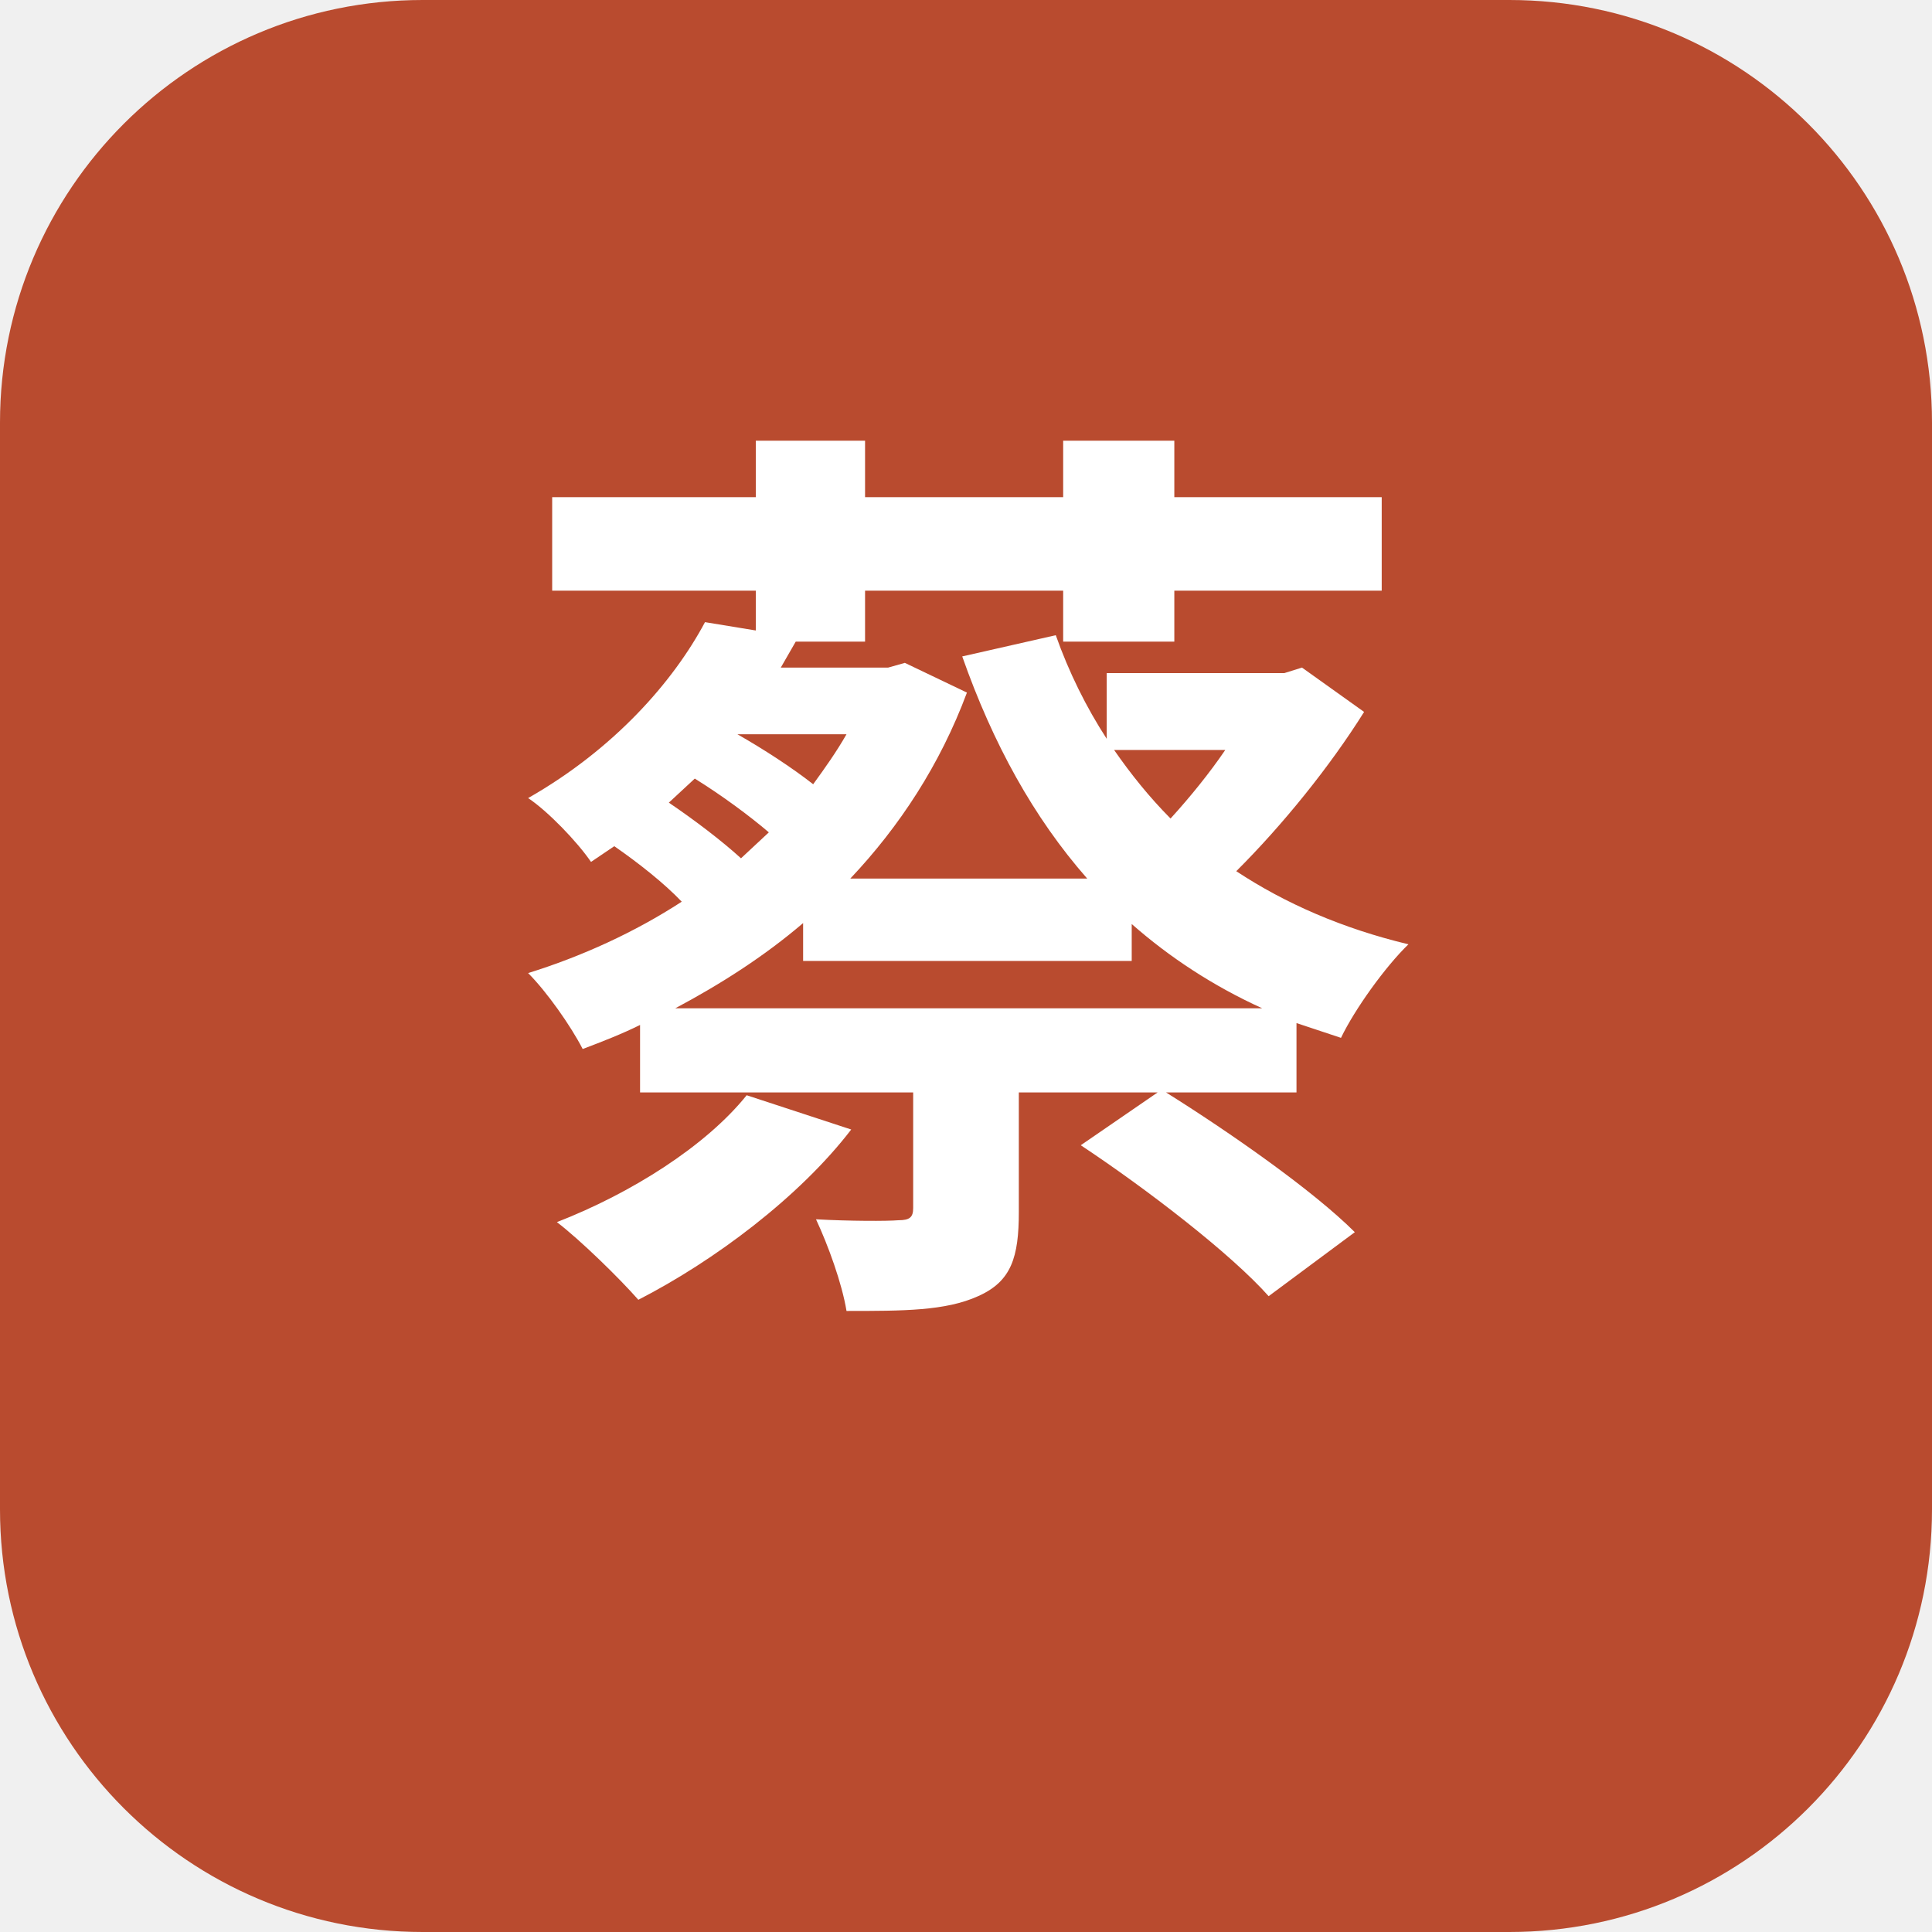
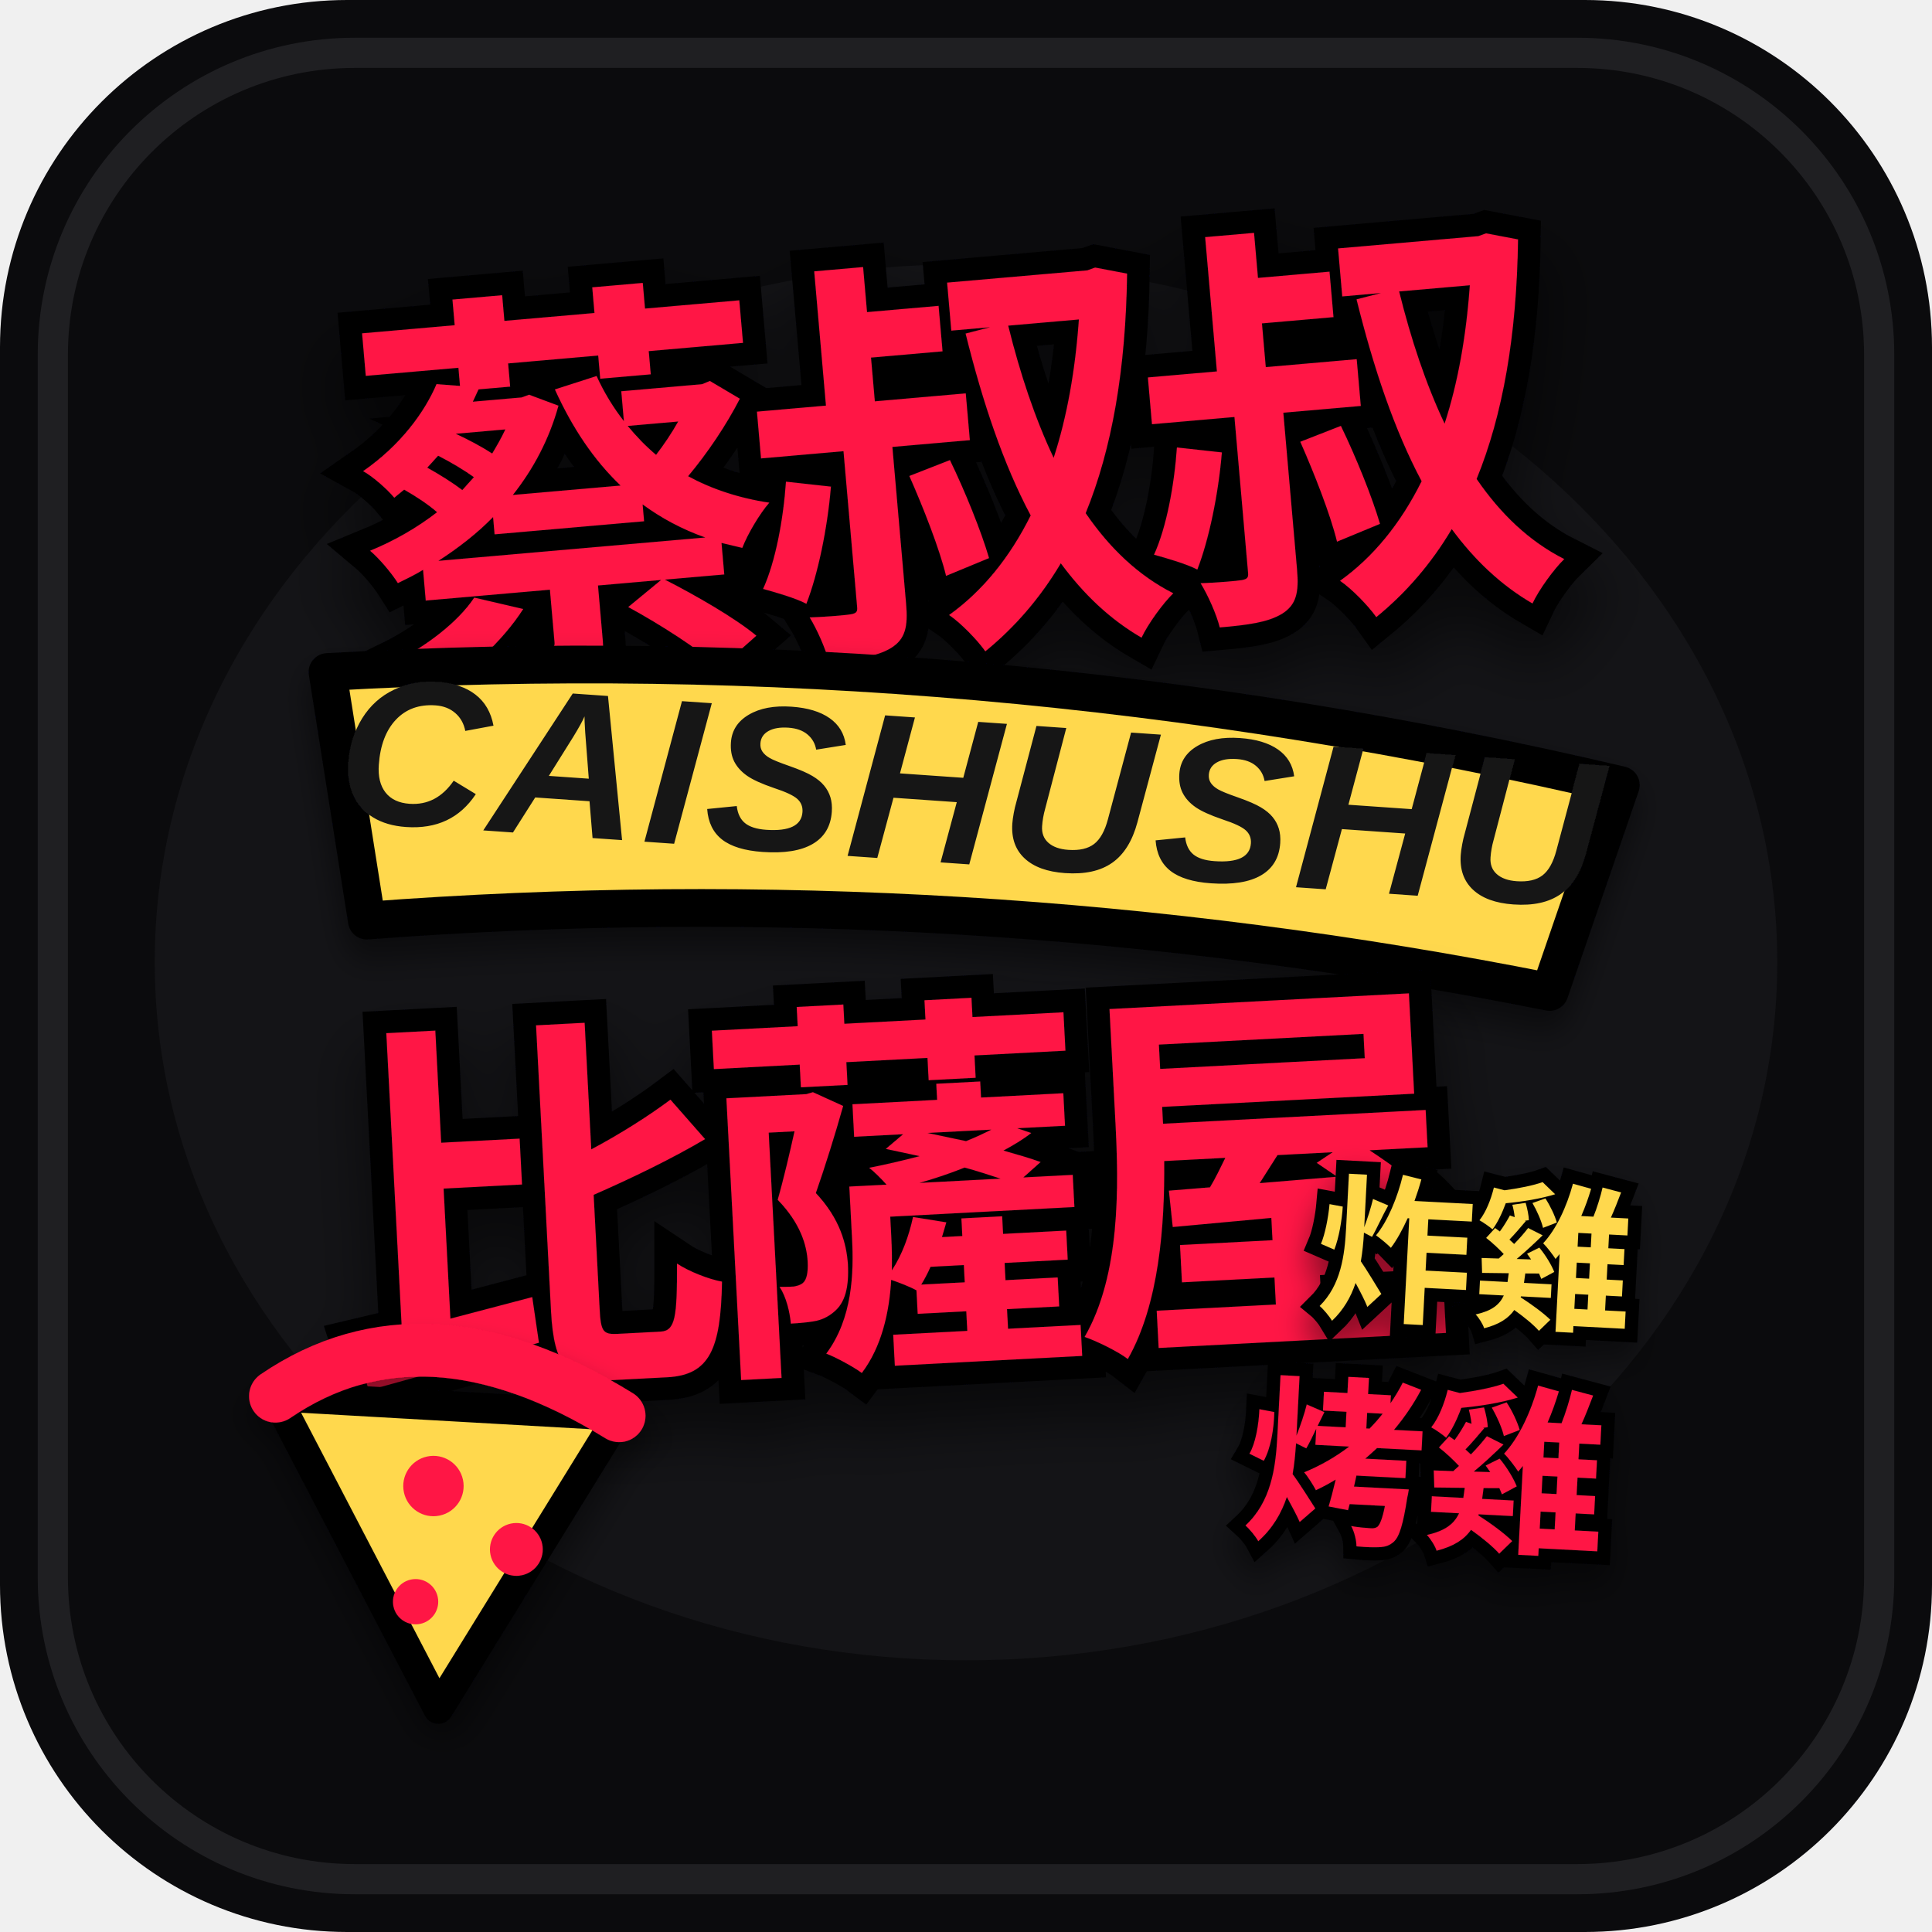
- <svg xmlns="http://www.w3.org/2000/svg" width="192" height="192" viewBox="0 0 192 192">
-   <rect width="192" height="192" rx="42" fill="#b94b2f" />
-   <text x="96" y="122" text-anchor="middle" font-size="92" font-family="sans-serif" font-weight="700" fill="white">蔡</text>
+ <svg xmlns="http://www.w3.org/2000/svg" width="192" height="192" viewBox="0 0 512 512" role="img" aria-labelledby="title desc">
+   <defs>
+     <filter id="shadow" x="-20%" y="-20%" width="140%" height="140%">
+       <feDropShadow dx="0" dy="10" stdDeviation="8" flood-color="#000000" flood-opacity="0.55" />
+     </filter>
+     <filter id="smallShadow" x="-20%" y="-20%" width="140%" height="140%">
+       <feDropShadow dx="0" dy="5" stdDeviation="4" flood-color="#000000" flood-opacity="0.45" />
+     </filter>
+   </defs>
+   <rect width="512" height="512" rx="92" fill="#0b0b0d" />
+   <rect x="14" y="14" width="484" height="484" rx="80" fill="none" stroke="#1f1f22" stroke-width="8" />
+   <ellipse cx="256" cy="255" rx="215" ry="185" fill="#17171a" opacity="0.72" />
+   <g filter="url(#shadow)" transform="rotate(-5 256 150)">
+     <text x="256" y="163" text-anchor="middle" font-family="Noto Sans TC, PingFang TC, Microsoft JhengHei, sans-serif" font-size="112" font-weight="1000" letter-spacing="-8" fill="#ff1744" stroke="#050506" stroke-width="12" paint-order="stroke fill">蔡叔叔</text>
+   </g>
+   <g filter="url(#smallShadow)" transform="rotate(4 256 224)">
+     <path d="M84 190 Q256 168 428 196 L413 252 Q256 232 99 255 Z" fill="#ffd84d" stroke="#050506" stroke-width="10" stroke-linejoin="round" />
+     <text x="256" y="229" text-anchor="middle" font-family="Arial Black, Arial, sans-serif" font-size="55" font-weight="900" font-style="italic" letter-spacing="1" fill="#171717">CAISHUSHU</text>
+   </g>
+   <g filter="url(#shadow)" transform="rotate(-3 256 330)">
+     <text x="238" y="353" text-anchor="middle" font-family="Noto Sans TC, PingFang TC, Microsoft JhengHei, sans-serif" font-size="104" font-weight="1000" letter-spacing="-7" fill="#ff1744" stroke="#050506" stroke-width="12" paint-order="stroke fill">比薩屋</text>
+   </g>
+   <g filter="url(#smallShadow)" transform="rotate(3 350 385)">
+     <text x="346" y="346" font-family="Noto Sans TC, PingFang TC, Microsoft JhengHei, sans-serif" font-size="42" font-weight="1000" fill="#ffd84d" stroke="#050506" stroke-width="7" paint-order="stroke fill">炸雞</text>
+     <text x="330" y="405" font-family="Noto Sans TC, PingFang TC, Microsoft JhengHei, sans-serif" font-size="48" font-weight="1000" fill="#ff1744" stroke="#050506" stroke-width="7" paint-order="stroke fill">烤雞</text>
+   </g>
+   <g transform="translate(73 370) rotate(-12)" filter="url(#smallShadow)">
+     <path d="M0 0 L88 24 L25 90 Z" fill="#ffd84d" stroke="#050506" stroke-width="8" stroke-linejoin="round" />
+     <path d="M0 0 Q44 -18 88 24" fill="none" stroke="#ff1744" stroke-width="14" stroke-linecap="round" />
+     <circle cx="36" cy="32" r="8" fill="#ff1744" />
+     <circle cx="54" cy="53" r="7" fill="#ff1744" />
+     <circle cx="25" cy="61" r="6" fill="#ff1744" />
+   </g>
</svg>
